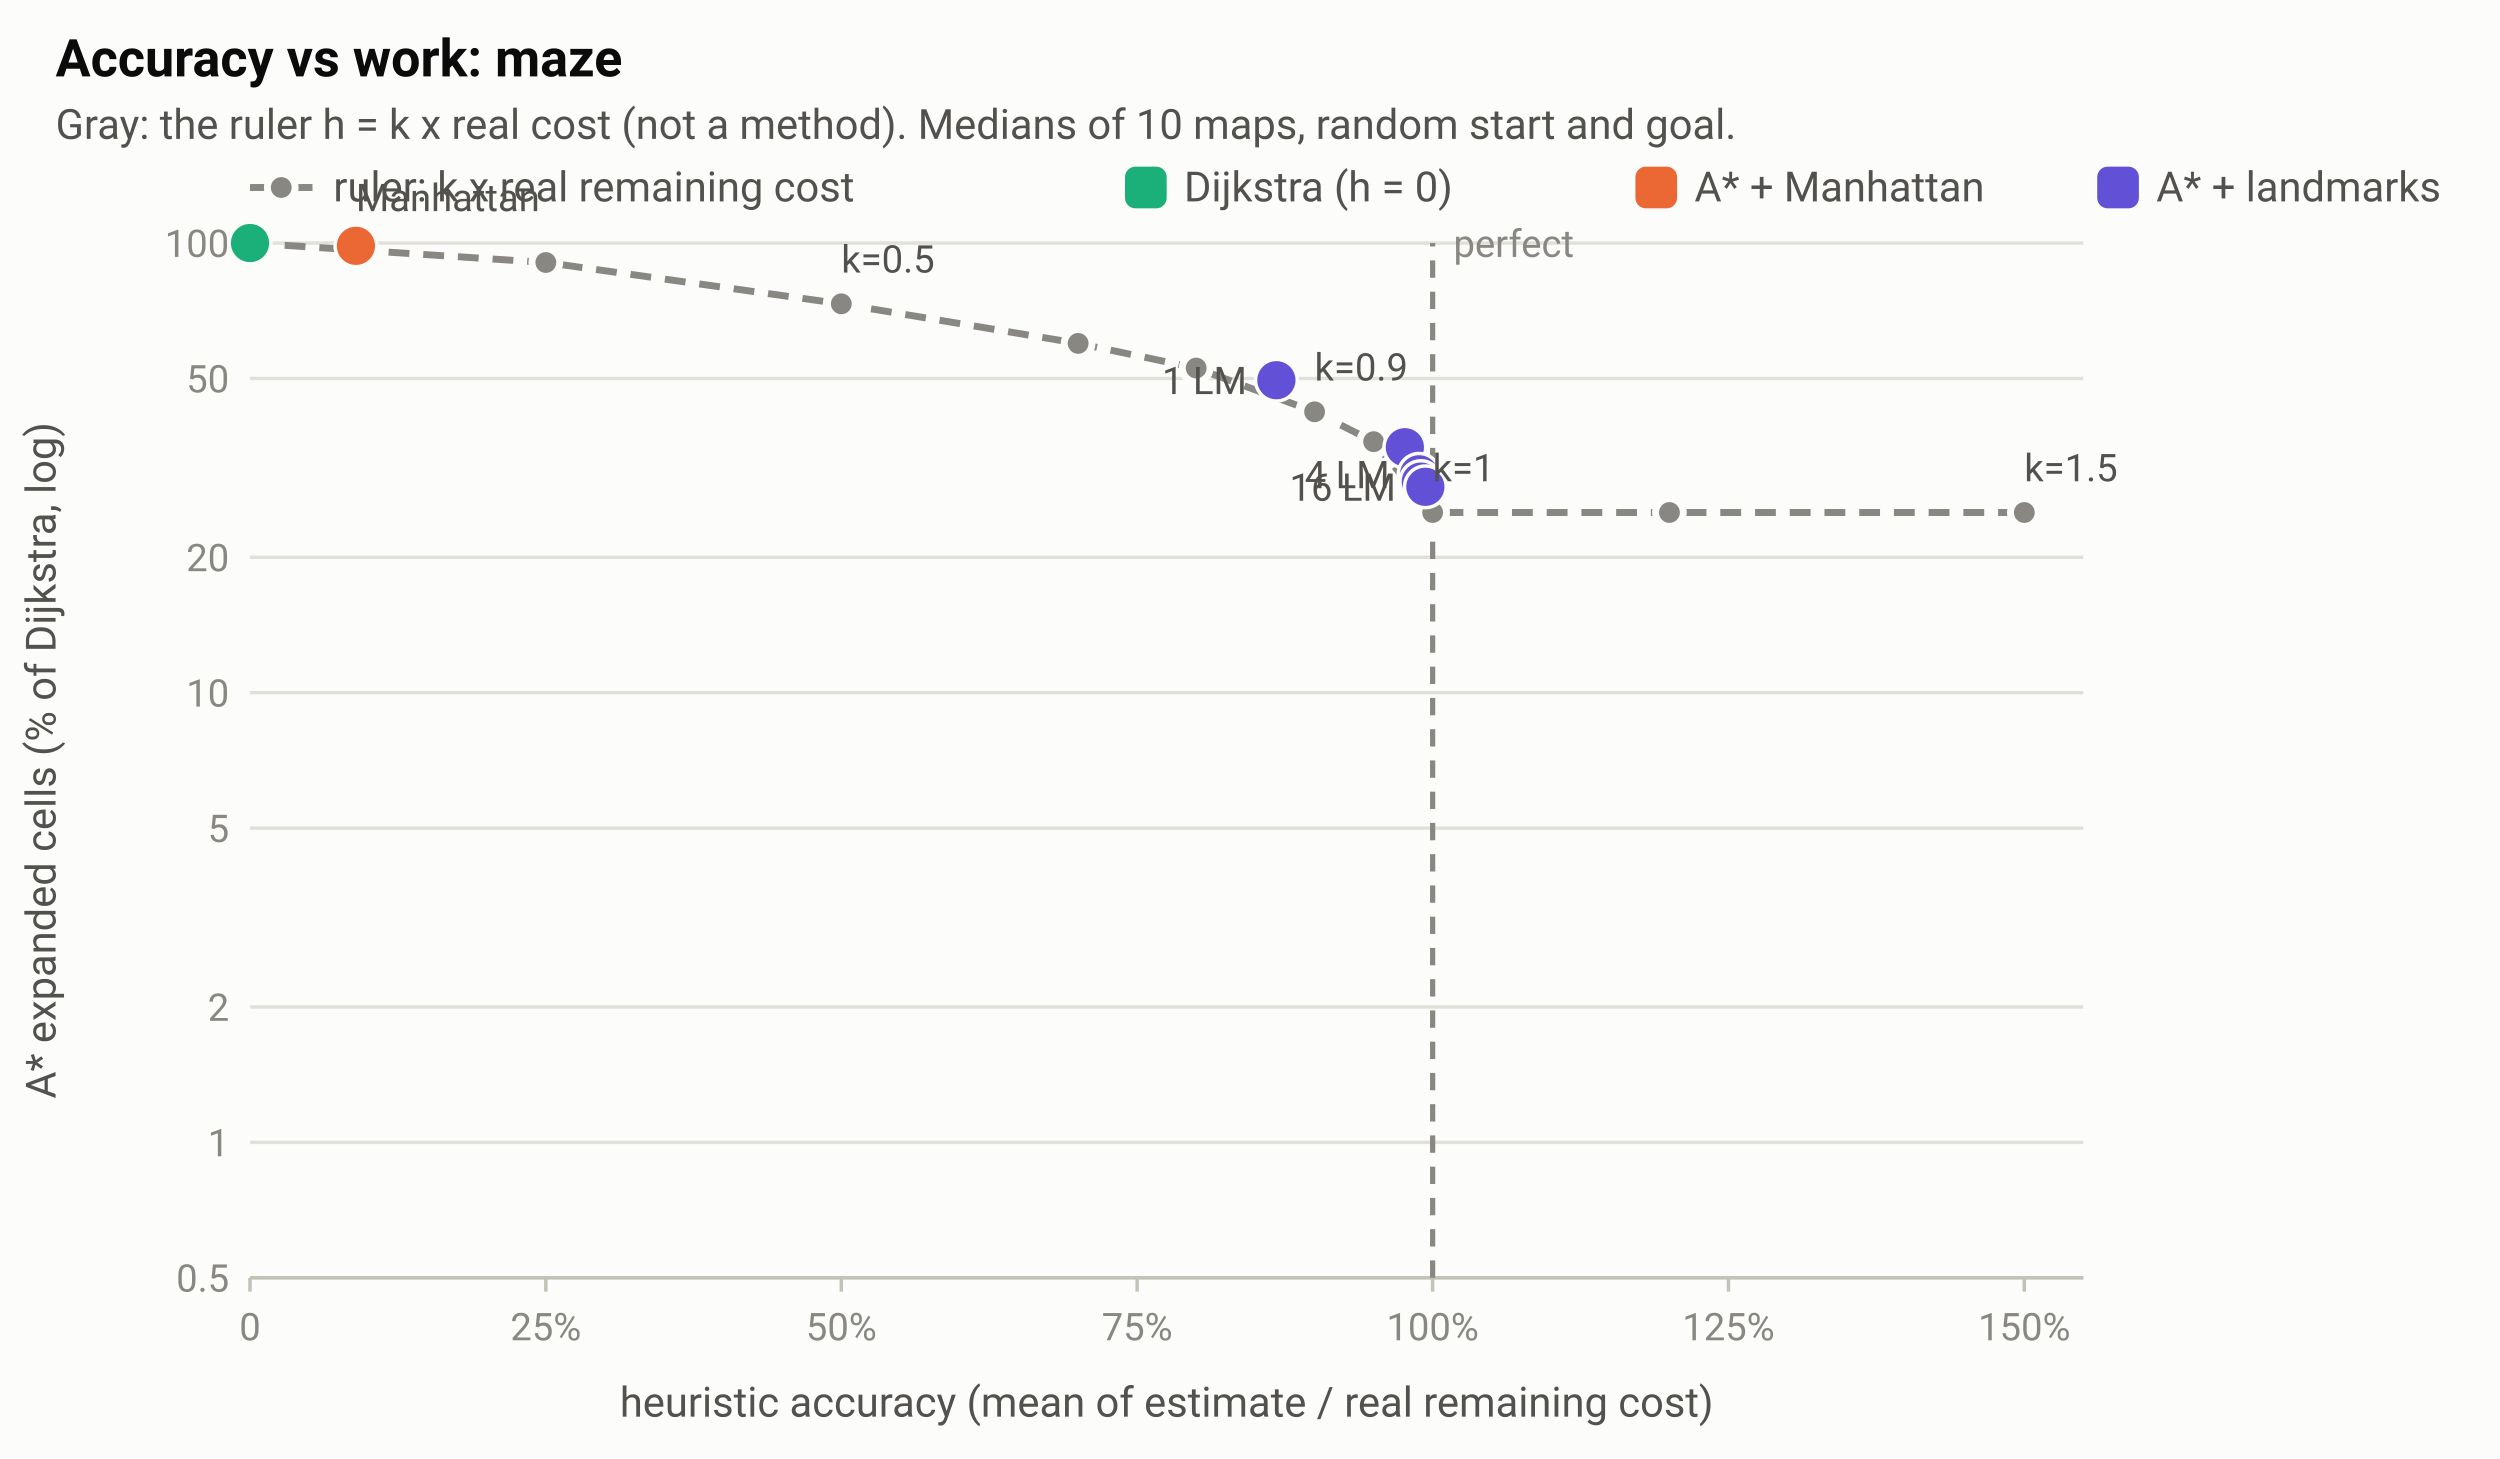
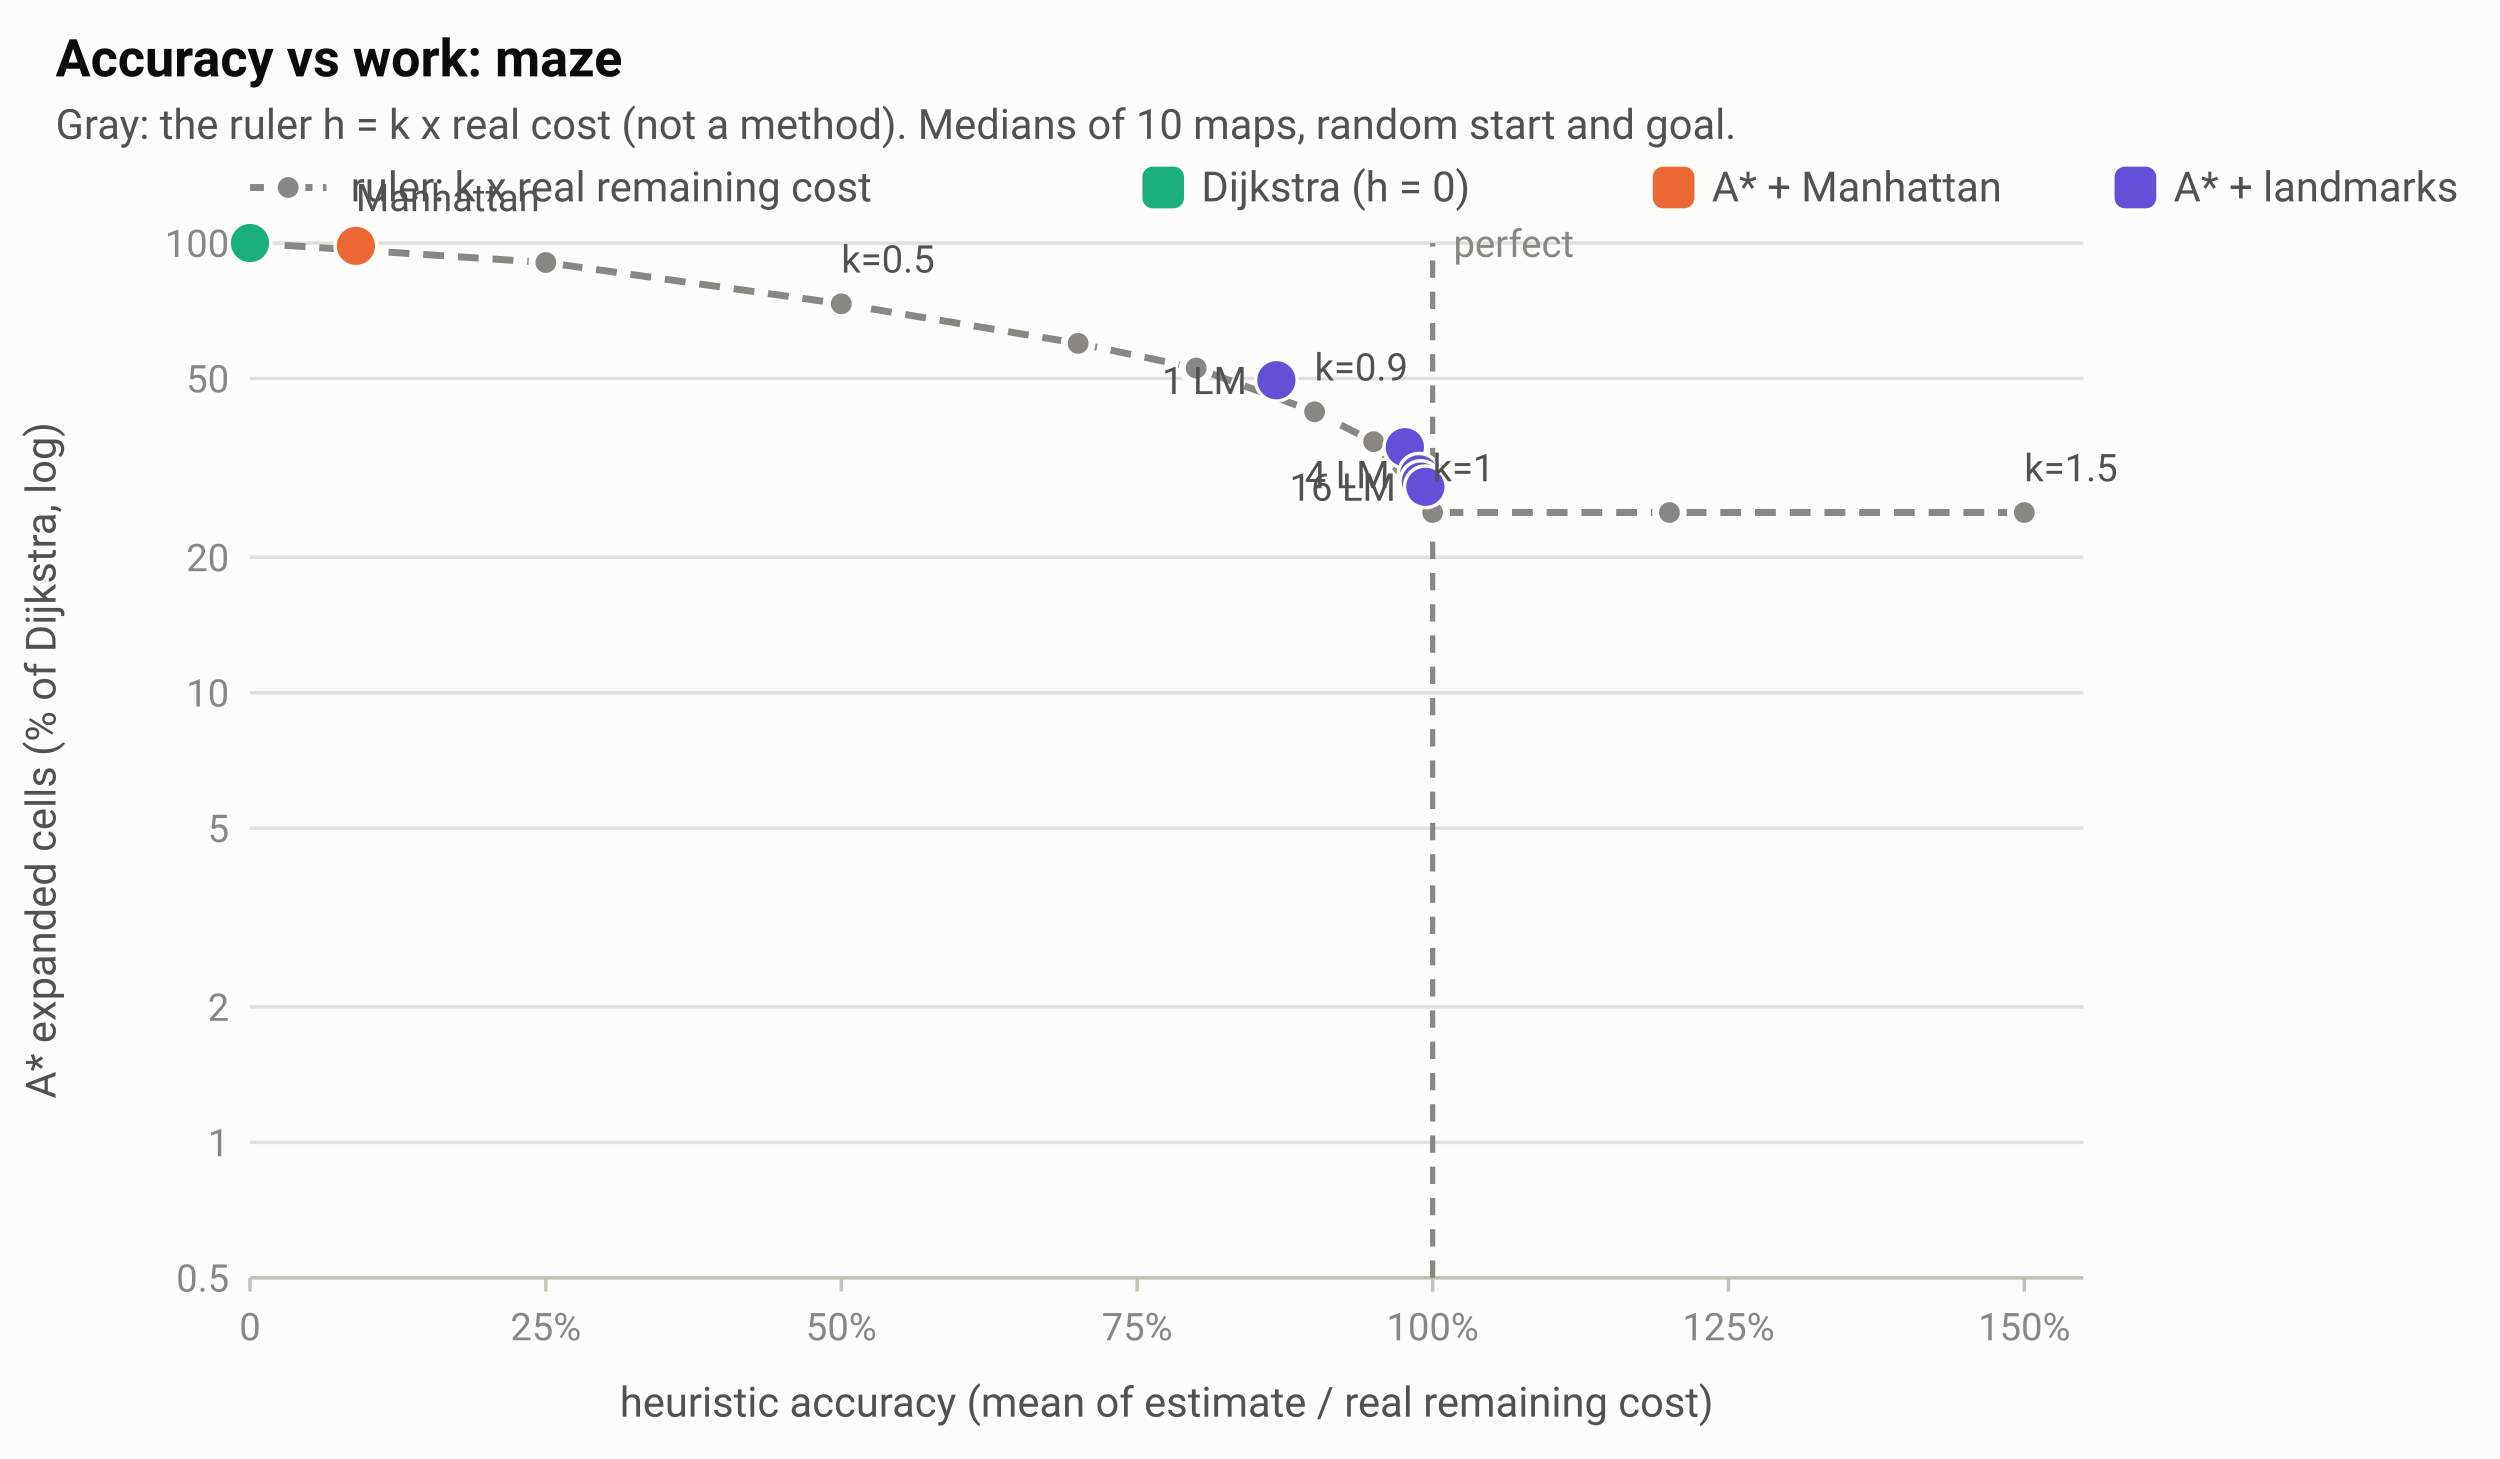
<svg xmlns="http://www.w3.org/2000/svg" width="720" height="420" viewBox="0 0 720 420" font-family="system-ui, -apple-system, 'Segoe UI', Roboto, Helvetica, Arial, sans-serif">
  <rect width="100%" height="100%" fill="#fcfcfb" />
  <text x="16.0" y="22.0" font-size="15" fill="#0b0b0b" text-anchor="start" font-weight="600">Accuracy vs work: maze</text>
  <text x="16.0" y="40.0" font-size="12" fill="#52514e" text-anchor="start" font-weight="normal">Gray: the ruler h = k x real cost (not a method). Medians of 10 maps, random start and goal.</text>
  <line x1="72" y1="368.0" x2="600" y2="368.0" stroke="#e1e0d9" stroke-width="1" />
  <text x="66.0" y="372.0" font-size="11" fill="#898781" text-anchor="end" font-weight="normal">0.5</text>
  <line x1="72" y1="329.0" x2="600" y2="329.0" stroke="#e1e0d9" stroke-width="1" />
  <text x="66.0" y="333.0" font-size="11" fill="#898781" text-anchor="end" font-weight="normal">1</text>
  <line x1="72" y1="290.0" x2="600" y2="290.0" stroke="#e1e0d9" stroke-width="1" />
  <text x="66.0" y="294.0" font-size="11" fill="#898781" text-anchor="end" font-weight="normal">2</text>
  <line x1="72" y1="238.5" x2="600" y2="238.5" stroke="#e1e0d9" stroke-width="1" />
  <text x="66.0" y="242.5" font-size="11" fill="#898781" text-anchor="end" font-weight="normal">5</text>
  <line x1="72" y1="199.5" x2="600" y2="199.5" stroke="#e1e0d9" stroke-width="1" />
  <text x="66.0" y="203.5" font-size="11" fill="#898781" text-anchor="end" font-weight="normal">10</text>
  <line x1="72" y1="160.5" x2="600" y2="160.5" stroke="#e1e0d9" stroke-width="1" />
  <text x="66.0" y="164.5" font-size="11" fill="#898781" text-anchor="end" font-weight="normal">20</text>
  <line x1="72" y1="109.0" x2="600" y2="109.0" stroke="#e1e0d9" stroke-width="1" />
  <text x="66.0" y="113.0" font-size="11" fill="#898781" text-anchor="end" font-weight="normal">50</text>
  <line x1="72" y1="70.0" x2="600" y2="70.0" stroke="#e1e0d9" stroke-width="1" />
  <text x="66.0" y="74.0" font-size="11" fill="#898781" text-anchor="end" font-weight="normal">100</text>
  <text x="16.0" y="219.0" font-size="12" fill="#52514e" text-anchor="middle" font-weight="normal" transform="rotate(-90 16.0 219.0)">A* expanded cells (% of Dijkstra, log)</text>
  <line x1="72.0" y1="368" x2="72.0" y2="372" stroke="#c3c2b7" />
  <text x="72.0" y="386.0" font-size="11" fill="#898781" text-anchor="middle" font-weight="normal">0</text>
  <line x1="157.2" y1="368" x2="157.2" y2="372" stroke="#c3c2b7" />
  <text x="157.2" y="386.0" font-size="11" fill="#898781" text-anchor="middle" font-weight="normal">25%</text>
  <line x1="242.3" y1="368" x2="242.3" y2="372" stroke="#c3c2b7" />
  <text x="242.3" y="386.0" font-size="11" fill="#898781" text-anchor="middle" font-weight="normal">50%</text>
  <line x1="327.5" y1="368" x2="327.5" y2="372" stroke="#c3c2b7" />
  <text x="327.5" y="386.0" font-size="11" fill="#898781" text-anchor="middle" font-weight="normal">75%</text>
  <line x1="412.6" y1="368" x2="412.6" y2="372" stroke="#c3c2b7" />
  <text x="412.6" y="386.0" font-size="11" fill="#898781" text-anchor="middle" font-weight="normal">100%</text>
  <line x1="497.8" y1="368" x2="497.8" y2="372" stroke="#c3c2b7" />
  <text x="497.8" y="386.0" font-size="11" fill="#898781" text-anchor="middle" font-weight="normal">125%</text>
  <line x1="583.0" y1="368" x2="583.0" y2="372" stroke="#c3c2b7" />
  <text x="583.0" y="386.0" font-size="11" fill="#898781" text-anchor="middle" font-weight="normal">150%</text>
  <line x1="72" y1="368" x2="600" y2="368" stroke="#c3c2b7" stroke-width="1" />
  <text x="336.0" y="408.0" font-size="12" fill="#52514e" text-anchor="middle" font-weight="normal">heuristic accuracy (mean of estimate / real remaining cost)</text>
  <polyline points="412.6,368.0 412.6,70.0" fill="none" stroke="#898781" stroke-width="1.5" stroke-dasharray="5 4" />
  <text x="418.6" y="74.0" font-size="11" fill="#898781" text-anchor="start" font-weight="normal">perfect</text>
  <polyline points="72.0,70.0 157.2,75.6 242.3,87.5 310.5,98.9 344.5,106.0 378.6,118.6 395.6,127.2 412.6,147.6 480.8,147.6 583.0,147.6" fill="none" stroke="#898781" stroke-width="2" stroke-dasharray="6 4" />
  <circle cx="72.0" cy="70.0" r="4" fill="#898781" stroke="#fcfcfb" stroke-width="2" />
  <circle cx="157.2" cy="75.6" r="4" fill="#898781" stroke="#fcfcfb" stroke-width="2" />
  <circle cx="242.3" cy="87.5" r="4" fill="#898781" stroke="#fcfcfb" stroke-width="2" />
  <circle cx="310.5" cy="98.9" r="4" fill="#898781" stroke="#fcfcfb" stroke-width="2" />
  <circle cx="344.5" cy="106.0" r="4" fill="#898781" stroke="#fcfcfb" stroke-width="2" />
  <circle cx="378.6" cy="118.6" r="4" fill="#898781" stroke="#fcfcfb" stroke-width="2" />
  <circle cx="395.6" cy="127.2" r="4" fill="#898781" stroke="#fcfcfb" stroke-width="2" />
  <circle cx="412.6" cy="147.6" r="4" fill="#898781" stroke="#fcfcfb" stroke-width="2" />
  <circle cx="480.8" cy="147.6" r="4" fill="#898781" stroke="#fcfcfb" stroke-width="2" />
  <circle cx="583.0" cy="147.6" r="4" fill="#898781" stroke="#fcfcfb" stroke-width="2" />
  <circle cx="72.0" cy="70.0" r="6" fill="#1baf7a" fill-opacity="1" stroke="#fcfcfb" stroke-width="1" />
  <circle cx="102.5" cy="70.8" r="6" fill="#eb6834" fill-opacity="1" stroke="#fcfcfb" stroke-width="1" />
  <circle cx="367.6" cy="109.5" r="6" fill="#6250d6" fill-opacity="1" stroke="#fcfcfb" stroke-width="1" />
  <circle cx="404.6" cy="128.8" r="6" fill="#6250d6" fill-opacity="1" stroke="#fcfcfb" stroke-width="1" />
  <circle cx="408.7" cy="136.6" r="6" fill="#6250d6" fill-opacity="1" stroke="#fcfcfb" stroke-width="1" />
  <circle cx="409.2" cy="138.7" r="6" fill="#6250d6" fill-opacity="1" stroke="#fcfcfb" stroke-width="1" />
  <circle cx="410.5" cy="140.2" r="6" fill="#6250d6" fill-opacity="1" stroke="#fcfcfb" stroke-width="1" />
  <text x="242.3" y="78.5" font-size="11" fill="#52514e" text-anchor="start" font-weight="normal">k=0.5</text>
  <text x="378.6" y="109.6" font-size="11" fill="#52514e" text-anchor="start" font-weight="normal">k=0.9</text>
  <text x="412.6" y="138.6" font-size="11" fill="#52514e" text-anchor="start" font-weight="normal">k=1</text>
  <text x="583.0" y="138.6" font-size="11" fill="#52514e" text-anchor="start" font-weight="normal">k=1.5</text>
  <text x="102.5" y="60.8" font-size="11" fill="#52514e" text-anchor="start" font-weight="normal">Manhattan</text>
  <text x="359.1" y="113.5" font-size="11" fill="#52514e" text-anchor="end" font-weight="normal">1 LM</text>
  <text x="400.2" y="140.6" font-size="11" fill="#52514e" text-anchor="end" font-weight="normal">4 LM</text>
  <text x="402.0" y="144.2" font-size="11" fill="#52514e" text-anchor="end" font-weight="normal">16 LM</text>
-   <line x1="72" y1="54" x2="90" y2="54" stroke="#898781" stroke-width="2" />
-   <circle cx="81" cy="54" r="4" fill="#898781" stroke="#fcfcfb" stroke-width="2" />
-   <text x="96.0" y="58.0" font-size="12" fill="#52514e" text-anchor="start" font-weight="normal">ruler: k x real remaining cost</text>
-   <rect x="324" y="48" width="12" height="12" rx="3" fill="#1baf7a" />
-   <text x="341.0" y="58.0" font-size="12" fill="#52514e" text-anchor="start" font-weight="normal">Dijkstra (h = 0)</text>
-   <rect x="471" y="48" width="12" height="12" rx="3" fill="#eb6834" />
-   <text x="488.0" y="58.0" font-size="12" fill="#52514e" text-anchor="start" font-weight="normal">A* + Manhattan</text>
-   <rect x="604" y="48" width="12" height="12" rx="3" fill="#6250d6" />
-   <text x="621.0" y="58.0" font-size="12" fill="#52514e" text-anchor="start" font-weight="normal">A* + landmarks</text>
+   <line x1="72" y1="54" x2="94" y2="54" stroke="#898781" stroke-width="2" stroke-dasharray="4 3" />
+   <circle cx="83" cy="54" r="4" fill="#898781" stroke="#fcfcfb" stroke-width="2" />
+   <text x="101.0" y="58.0" font-size="12" fill="#52514e" text-anchor="start" font-weight="normal">ruler: k x real remaining cost</text>
+   <rect x="329" y="48" width="12" height="12" rx="3" fill="#1baf7a" />
+   <text x="346.0" y="58.0" font-size="12" fill="#52514e" text-anchor="start" font-weight="normal">Dijkstra (h = 0)</text>
+   <rect x="476" y="48" width="12" height="12" rx="3" fill="#eb6834" />
+   <text x="493.0" y="58.0" font-size="12" fill="#52514e" text-anchor="start" font-weight="normal">A* + Manhattan</text>
+   <rect x="609" y="48" width="12" height="12" rx="3" fill="#6250d6" />
+   <text x="626.0" y="58.0" font-size="12" fill="#52514e" text-anchor="start" font-weight="normal">A* + landmarks</text>
</svg>
